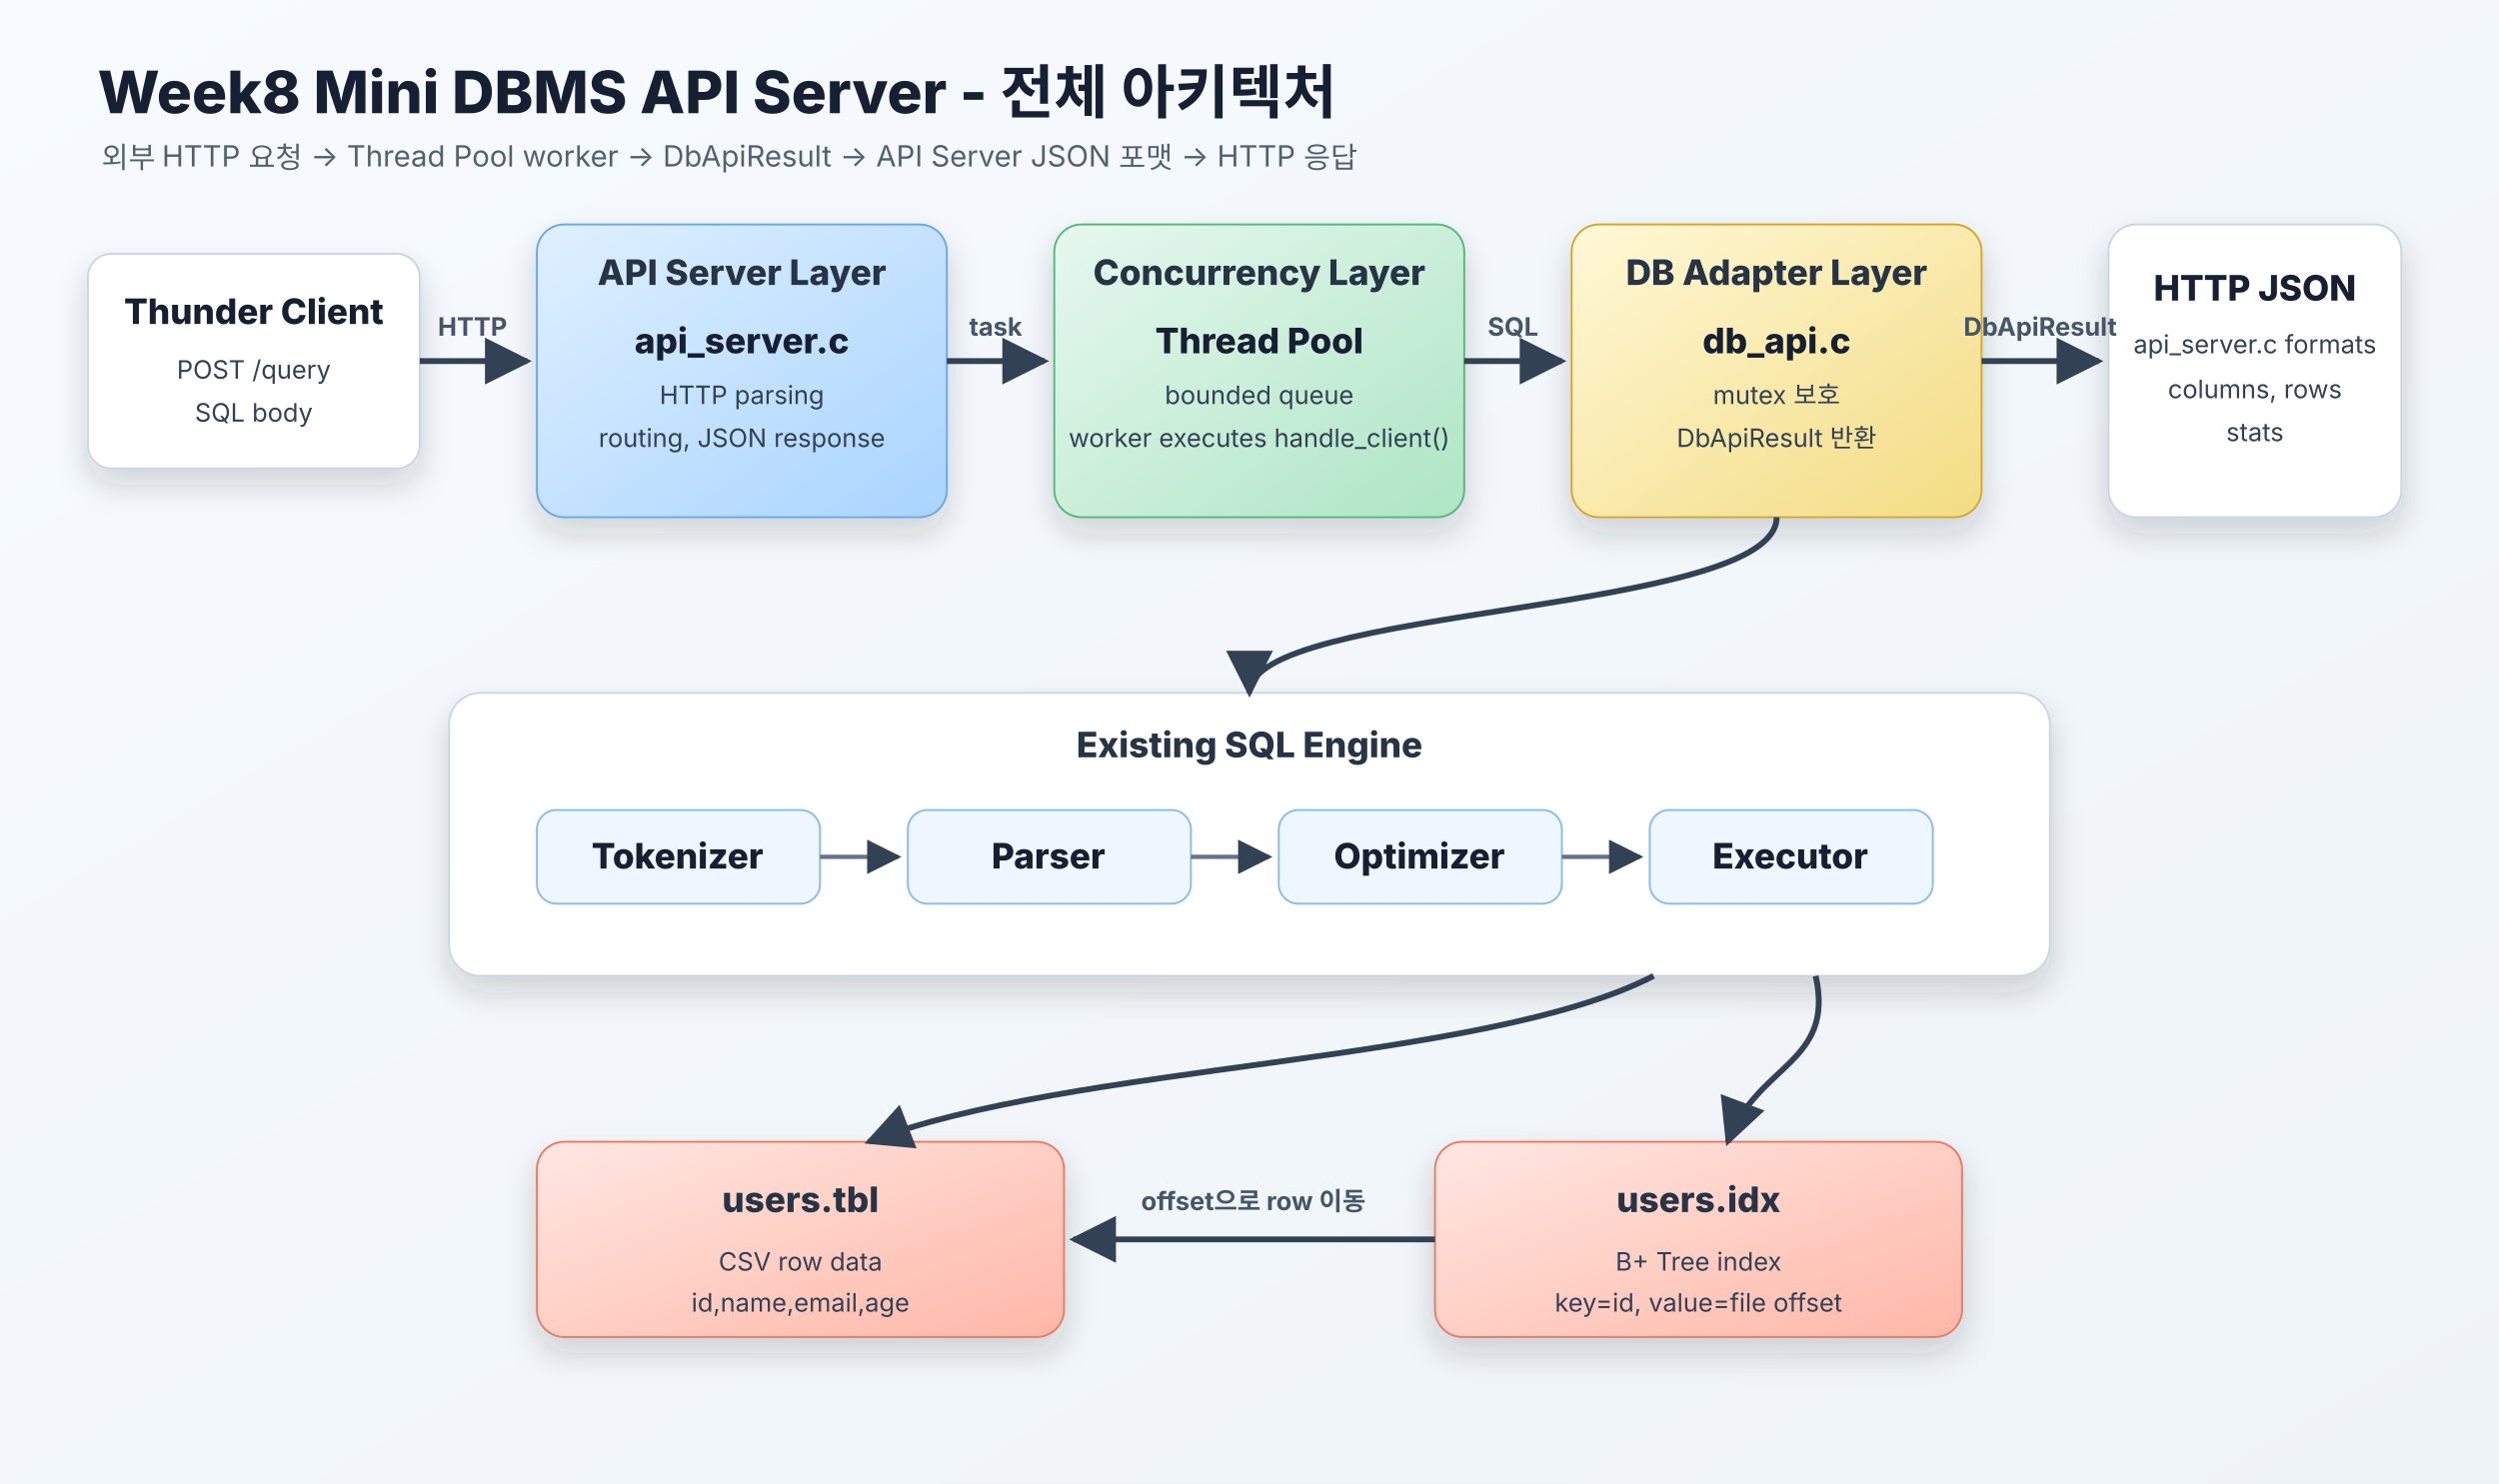
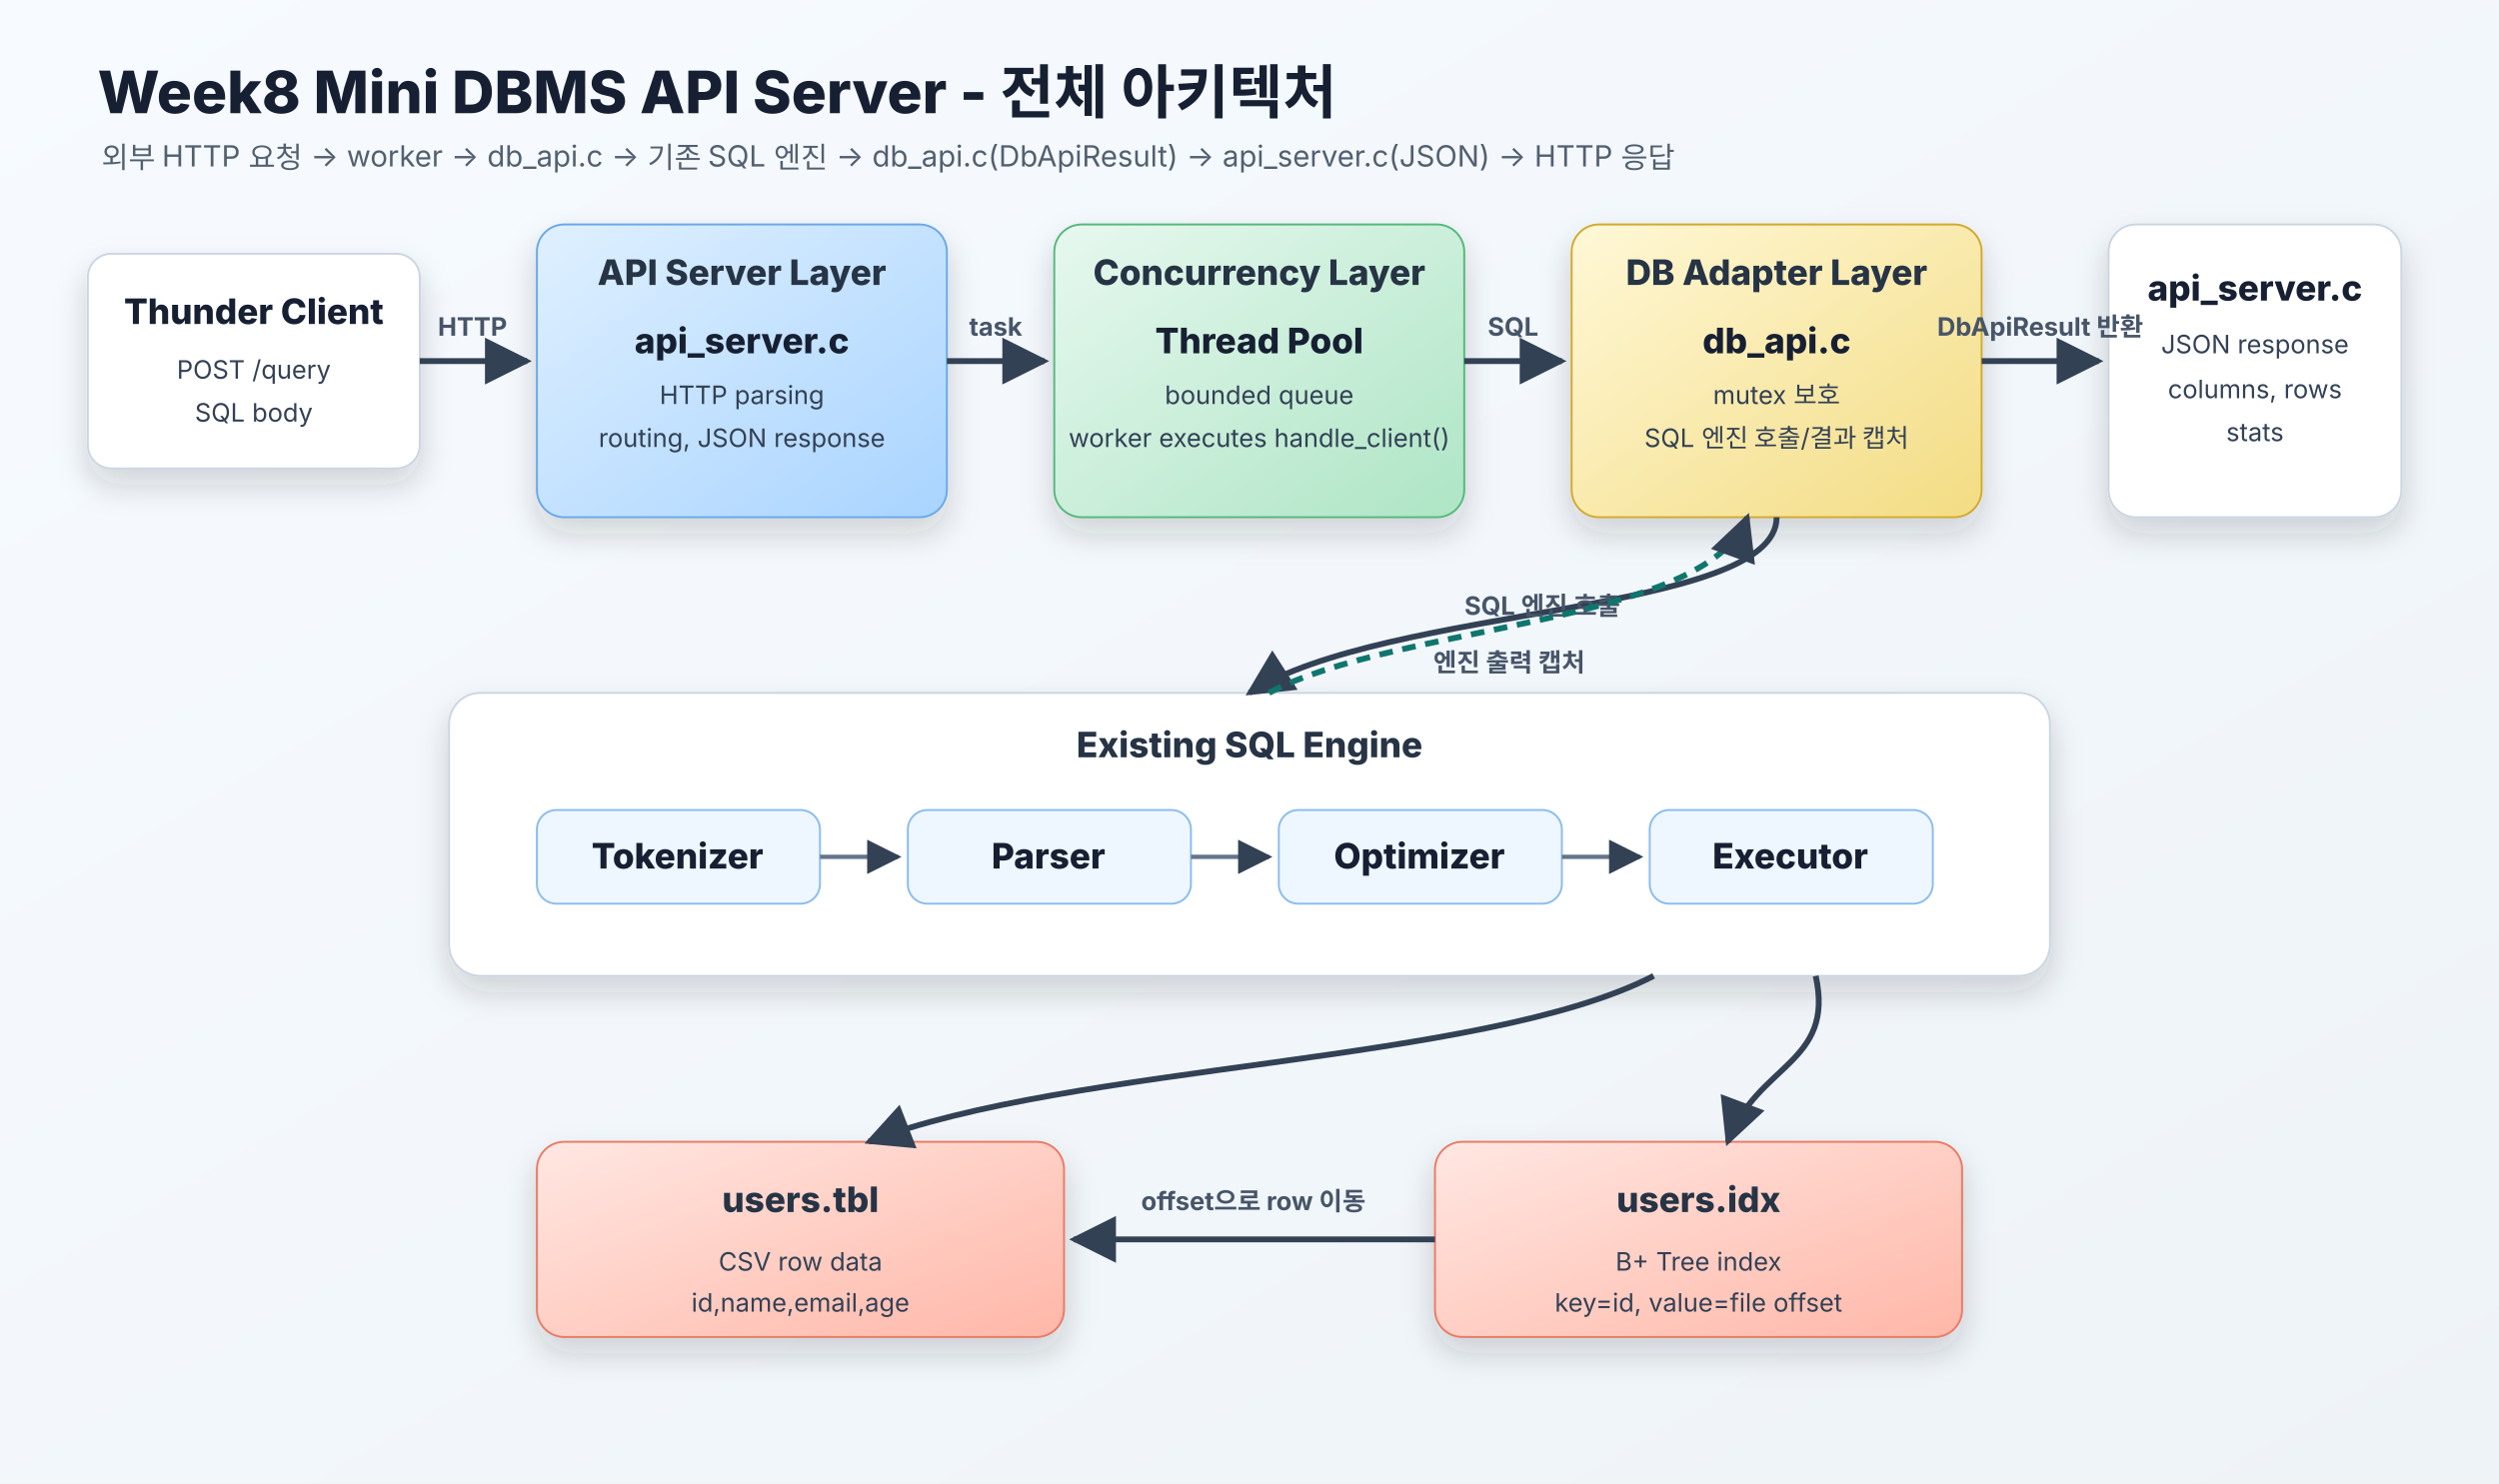
<svg xmlns="http://www.w3.org/2000/svg" width="1280" height="760" viewBox="0 0 1280 760" role="img" aria-label="Mini DBMS API Server 전체 아키텍처">
  <defs>
    <linearGradient id="bg" x1="0" y1="0" x2="1" y2="1">
      <stop offset="0%" stop-color="#f7fbff" />
      <stop offset="100%" stop-color="#eef3f8" />
    </linearGradient>
    <linearGradient id="blue" x1="0" y1="0" x2="1" y2="1">
      <stop offset="0%" stop-color="#dff0ff" />
      <stop offset="100%" stop-color="#a9d4ff" />
    </linearGradient>
    <linearGradient id="green" x1="0" y1="0" x2="1" y2="1">
      <stop offset="0%" stop-color="#e7f8ef" />
      <stop offset="100%" stop-color="#aee5c5" />
    </linearGradient>
    <linearGradient id="yellow" x1="0" y1="0" x2="1" y2="1">
      <stop offset="0%" stop-color="#fff8d7" />
      <stop offset="100%" stop-color="#f3dc83" />
    </linearGradient>
    <linearGradient id="red" x1="0" y1="0" x2="1" y2="1">
      <stop offset="0%" stop-color="#ffe7e2" />
      <stop offset="100%" stop-color="#ffb7a8" />
    </linearGradient>
    <filter id="shadow" x="-20%" y="-20%" width="140%" height="150%">
      <feDropShadow dx="0" dy="8" stdDeviation="8" flood-color="#1f2937" flood-opacity="0.18" />
    </filter>
    <marker id="arrow" viewBox="0 0 10 10" refX="9" refY="5" markerWidth="8" markerHeight="8" orient="auto-start-reverse">
      <path d="M 0 0 L 10 5 L 0 10 z" fill="#334155" />
    </marker>
    <style>
      text { font-family: "Malgun Gothic", "Apple SD Gothic Neo", Inter, sans-serif; fill:#172033; }
      .title { font-size: 30px; font-weight: 800; }
      .sub { font-size: 15px; fill:#526070; }
      .layer { font-size: 18px; font-weight: 800; fill:#263445; }
      .boxTitle { font-size: 18px; font-weight: 800; }
      .boxBody { font-size: 13px; fill:#334155; }
      .arrowText { font-size: 13px; fill:#475569; font-weight:700; }
      .line { stroke:#334155; stroke-width:3; fill:none; marker-end:url(#arrow); }
      .thin { stroke:#64748b; stroke-width:2.2; fill:none; marker-end:url(#arrow); }
+       .return { stroke:#0f766e; stroke-width:3; fill:none; stroke-dasharray:7 5; marker-end:url(#arrow); }
    </style>
  </defs>
  <rect width="1280" height="760" fill="url(#bg)" />
  <text x="50" y="58" class="title">Week8 Mini DBMS API Server - 전체 아키텍처</text>
-   <text x="52" y="86" class="sub">외부 HTTP 요청 → Thread Pool worker → DbApiResult → API Server JSON 포맷 → HTTP 응답</text>
+   <text x="52" y="86" class="sub">외부 HTTP 요청 → worker → db_api.c → 기존 SQL 엔진 → db_api.c(DbApiResult) → api_server.c(JSON) → HTTP 응답</text>
  <rect x="45" y="130" width="170" height="110" rx="12" fill="#ffffff" stroke="#cbd5e1" filter="url(#shadow)" />
  <text x="130" y="166" text-anchor="middle" class="boxTitle">Thunder Client</text>
  <text x="130" y="194" text-anchor="middle" class="boxBody">POST /query</text>
  <text x="130" y="216" text-anchor="middle" class="boxBody">SQL body</text>
  <rect x="275" y="115" width="210" height="150" rx="14" fill="url(#blue)" stroke="#6aa8e8" filter="url(#shadow)" />
  <text x="380" y="146" text-anchor="middle" class="layer">API Server Layer</text>
  <text x="380" y="181" text-anchor="middle" class="boxTitle">api_server.c</text>
  <text x="380" y="207" text-anchor="middle" class="boxBody">HTTP parsing</text>
  <text x="380" y="229" text-anchor="middle" class="boxBody">routing, JSON response</text>
  <rect x="540" y="115" width="210" height="150" rx="14" fill="url(#green)" stroke="#56b87b" filter="url(#shadow)" />
  <text x="645" y="146" text-anchor="middle" class="layer">Concurrency Layer</text>
  <text x="645" y="181" text-anchor="middle" class="boxTitle">Thread Pool</text>
  <text x="645" y="207" text-anchor="middle" class="boxBody">bounded queue</text>
  <text x="645" y="229" text-anchor="middle" class="boxBody">worker executes handle_client()</text>
  <rect x="805" y="115" width="210" height="150" rx="14" fill="url(#yellow)" stroke="#d2a92e" filter="url(#shadow)" />
  <text x="910" y="146" text-anchor="middle" class="layer">DB Adapter Layer</text>
  <text x="910" y="181" text-anchor="middle" class="boxTitle">db_api.c</text>
  <text x="910" y="207" text-anchor="middle" class="boxBody">mutex 보호</text>
-   <text x="910" y="229" text-anchor="middle" class="boxBody">DbApiResult 반환</text>
+   <text x="910" y="229" text-anchor="middle" class="boxBody">SQL 엔진 호출/결과 캡처</text>
  <rect x="1080" y="115" width="150" height="150" rx="14" fill="#ffffff" stroke="#cbd5e1" filter="url(#shadow)" />
-   <text x="1155" y="154" text-anchor="middle" class="boxTitle">HTTP JSON</text>
-   <text x="1155" y="181" text-anchor="middle" class="boxBody">api_server.c formats</text>
+   <text x="1155" y="154" text-anchor="middle" class="boxTitle">api_server.c</text>
+   <text x="1155" y="181" text-anchor="middle" class="boxBody">JSON response</text>
  <text x="1155" y="204" text-anchor="middle" class="boxBody">columns, rows</text>
  <text x="1155" y="226" text-anchor="middle" class="boxBody">stats</text>
  <path d="M 215 185 L 270 185" class="line" />
  <text x="242" y="172" text-anchor="middle" class="arrowText">HTTP</text>
  <path d="M 485 185 L 535 185" class="line" />
  <text x="510" y="172" text-anchor="middle" class="arrowText">task</text>
  <path d="M 750 185 L 800 185" class="line" />
  <text x="775" y="172" text-anchor="middle" class="arrowText">SQL</text>
  <path d="M 1015 185 L 1075 185" class="line" />
-   <text x="1045" y="172" text-anchor="middle" class="arrowText">DbApiResult</text>
+   <text x="1045" y="172" text-anchor="middle" class="arrowText">DbApiResult 반환</text>
  <rect x="230" y="355" width="820" height="145" rx="16" fill="#ffffff" stroke="#cbd5e1" filter="url(#shadow)" />
  <text x="640" y="388" text-anchor="middle" class="layer">Existing SQL Engine</text>
  <rect x="275" y="415" width="145" height="48" rx="10" fill="#eef6ff" stroke="#8bbcf0" />
  <text x="347" y="445" text-anchor="middle" class="boxTitle">Tokenizer</text>
  <rect x="465" y="415" width="145" height="48" rx="10" fill="#eef6ff" stroke="#8bbcf0" />
  <text x="537" y="445" text-anchor="middle" class="boxTitle">Parser</text>
  <rect x="655" y="415" width="145" height="48" rx="10" fill="#eef6ff" stroke="#8bbcf0" />
  <text x="727" y="445" text-anchor="middle" class="boxTitle">Optimizer</text>
  <rect x="845" y="415" width="145" height="48" rx="10" fill="#eef6ff" stroke="#8bbcf0" />
  <text x="917" y="445" text-anchor="middle" class="boxTitle">Executor</text>
  <path d="M 420 439 L 460 439" class="thin" />
  <path d="M 610 439 L 650 439" class="thin" />
  <path d="M 800 439 L 840 439" class="thin" />
-   <path d="M 910 265 C 910 315 640 310 640 355" class="line" />
+   <path d="M 910 265 C 910 315 710 310 640 355" class="line" />
+   <text x="790" y="315" text-anchor="middle" class="arrowText">SQL 엔진 호출</text>
+   <path d="M 650 355 C 715 320 875 320 895 265" class="return" />
+   <text x="773" y="344" text-anchor="middle" class="arrowText">엔진 출력 캡처</text>
  <rect x="275" y="585" width="270" height="100" rx="14" fill="url(#red)" stroke="#e87b65" filter="url(#shadow)" />
  <text x="410" y="621" text-anchor="middle" class="layer">users.tbl</text>
  <text x="410" y="651" text-anchor="middle" class="boxBody">CSV row data</text>
  <text x="410" y="672" text-anchor="middle" class="boxBody">id,name,email,age</text>
  <rect x="735" y="585" width="270" height="100" rx="14" fill="url(#red)" stroke="#e87b65" filter="url(#shadow)" />
  <text x="870" y="621" text-anchor="middle" class="layer">users.idx</text>
  <text x="870" y="651" text-anchor="middle" class="boxBody">B+ Tree index</text>
  <text x="870" y="672" text-anchor="middle" class="boxBody">key=id, value=file offset</text>
  <path d="M 847 500 C 760 545 548 545 445 585" class="line" />
  <path d="M 930 500 C 940 545 900 545 885 585" class="line" />
  <path d="M 735 635 L 550 635" class="line" />
  <text x="642" y="620" text-anchor="middle" class="arrowText">offset으로 row 이동</text>
</svg>
